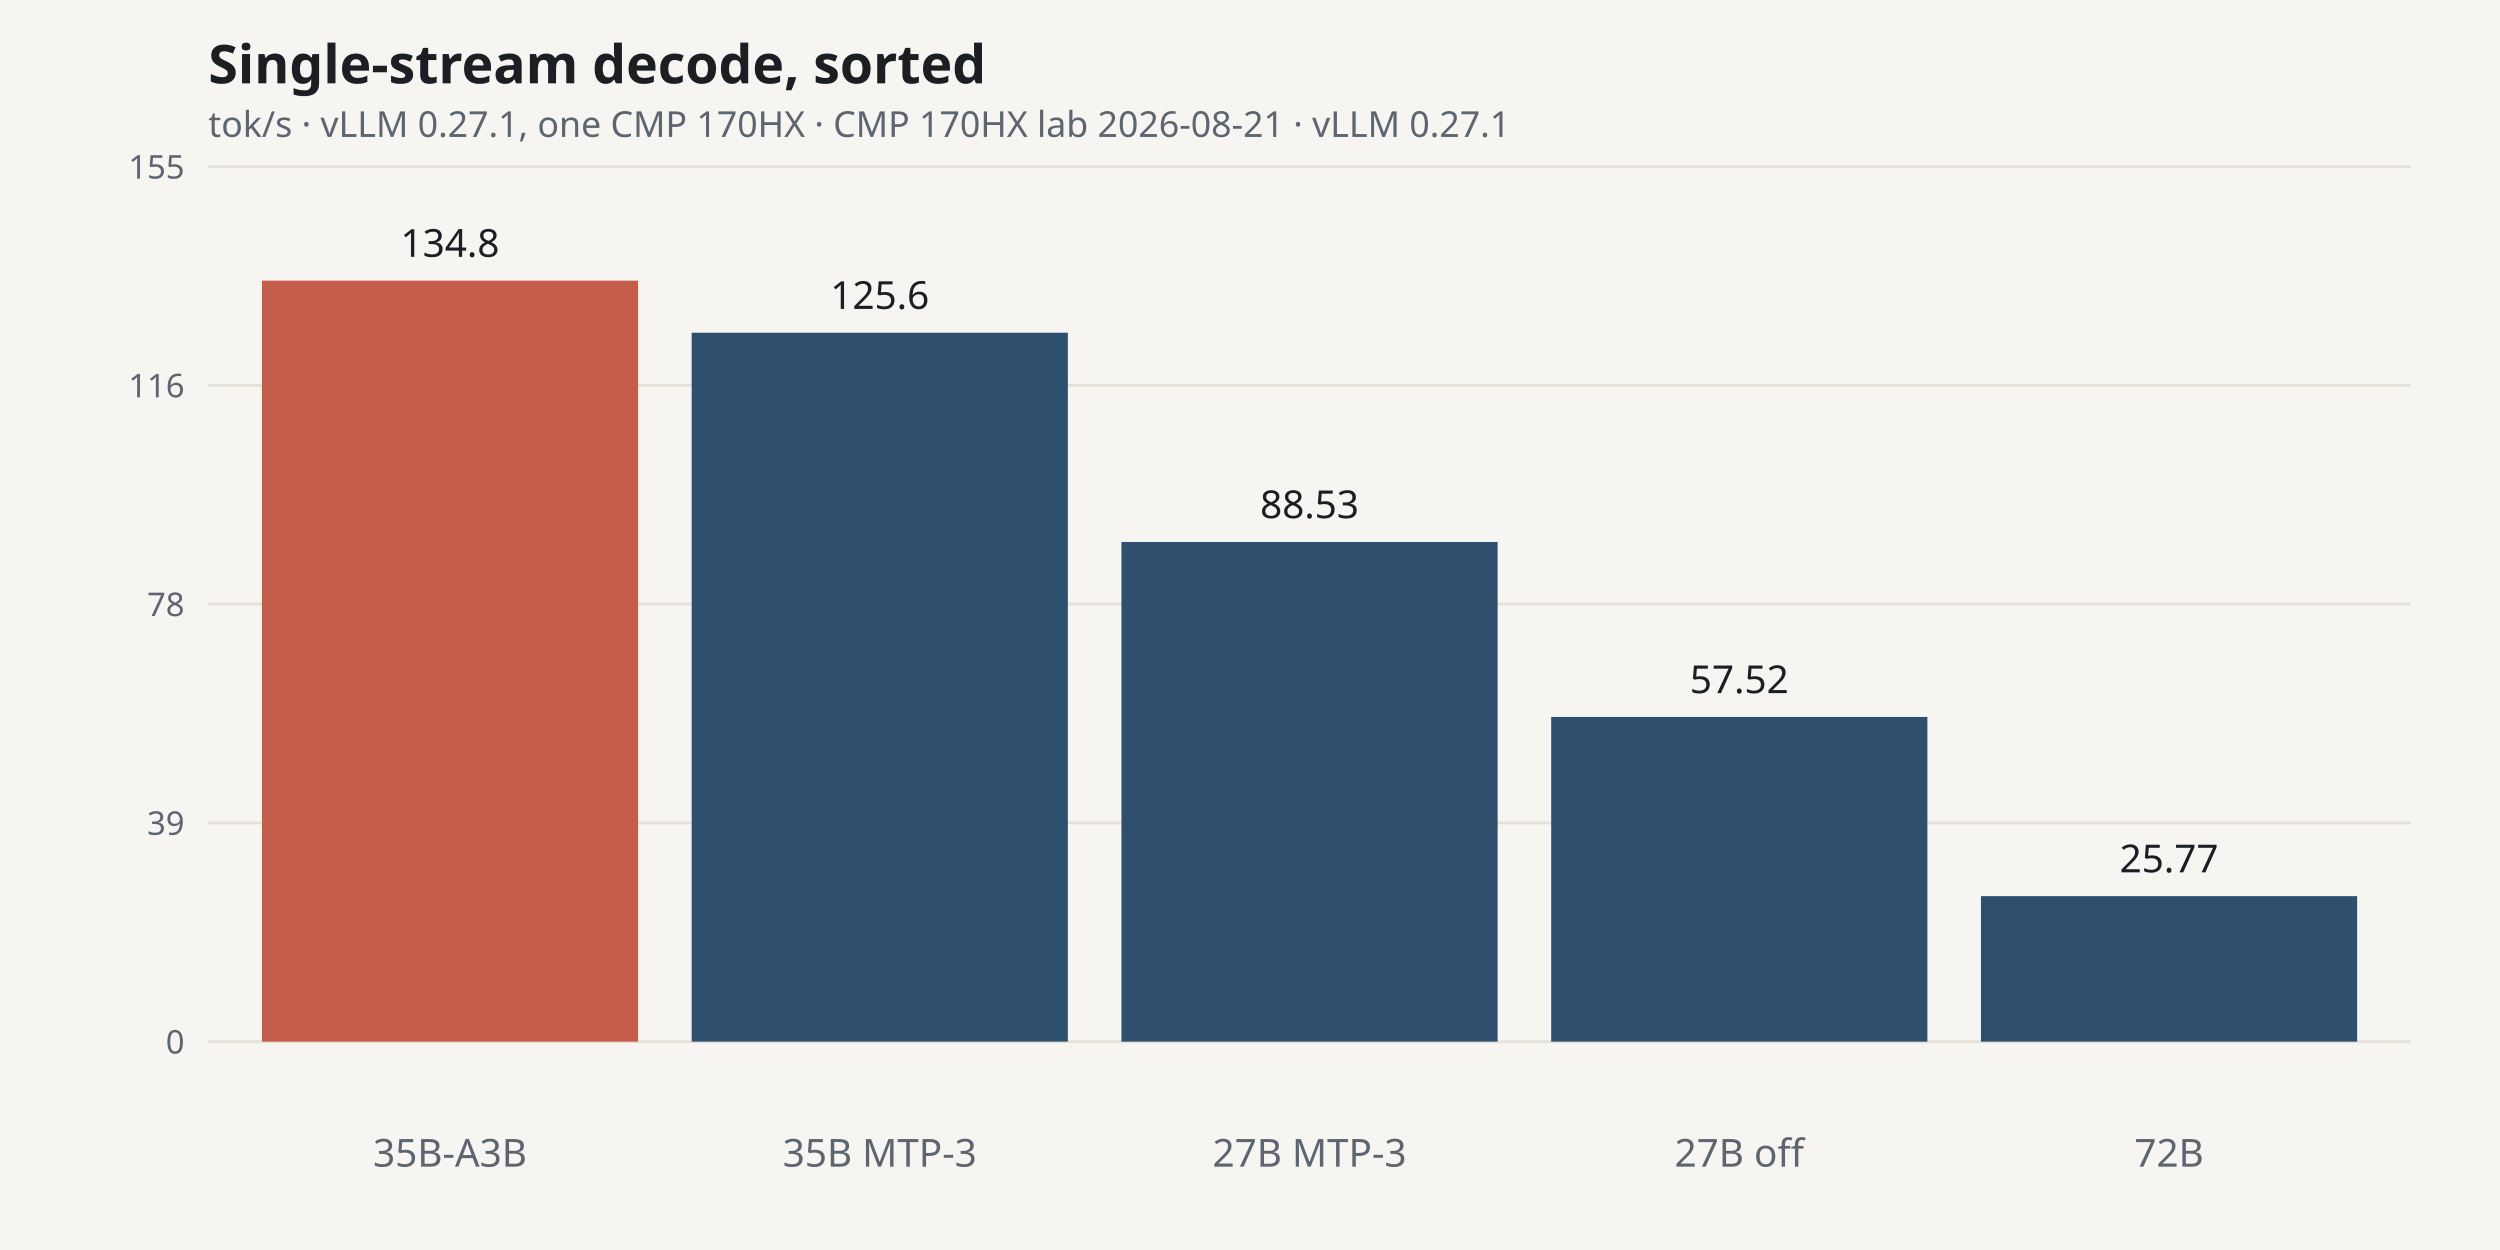
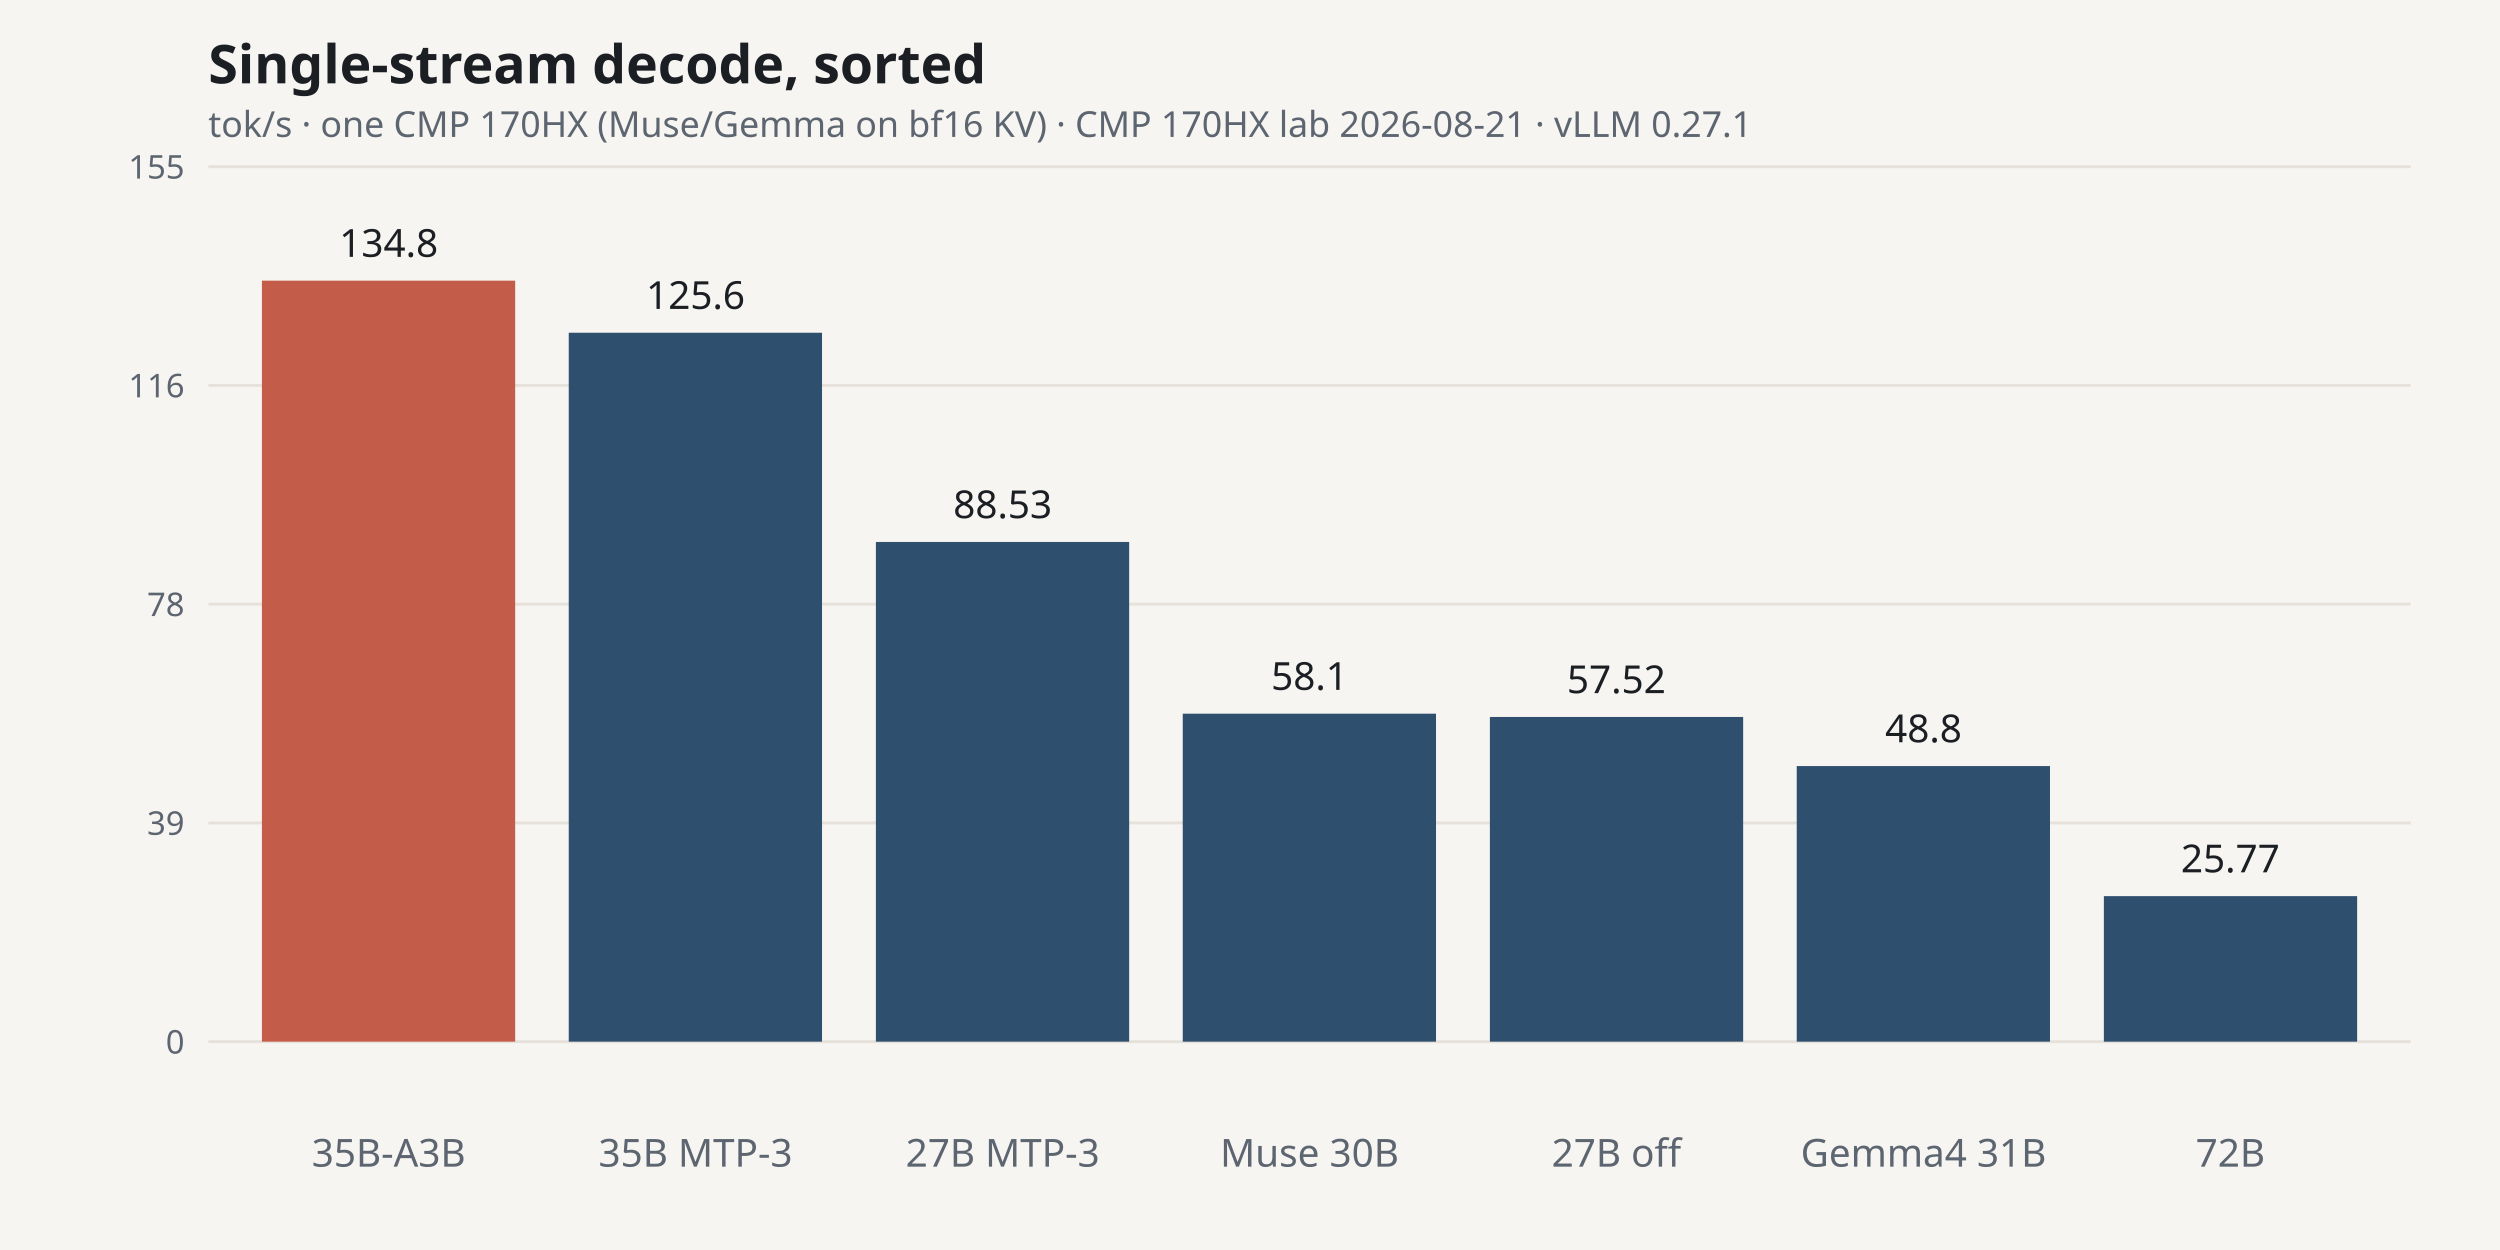
<svg xmlns="http://www.w3.org/2000/svg" width="840" height="420" viewBox="0 0 840 420">
  <rect width="840" height="420" fill="#f7f5f1" />
  <text x="70" y="28" font-size="18" font-weight="600" fill="#1b1f24" font-family="ui-sans-serif, system-ui, sans-serif">Single-stream decode, sorted</text>
-   <text x="70" y="46" font-size="12" fill="#5c6570" font-family="ui-sans-serif, system-ui, sans-serif">tok/s · vLLM 0.27.1, one CMP 170HX · CMP 170HX lab 2026-08-21 · vLLM 0.27.1</text>
+   <text x="70" y="46" font-size="12" fill="#5c6570" font-family="ui-sans-serif, system-ui, sans-serif">tok/s · one CMP 170HX (Muse/Gemma on bf16 KV) · CMP 170HX lab 2026-08-21 · vLLM 0.27.1</text>
  <line x1="70" y1="350.0" x2="810" y2="350.0" stroke="#e6e2db" />
  <text x="62" y="354.0" text-anchor="end" font-size="11" fill="#5c6570" font-family="ui-sans-serif, system-ui, sans-serif">0</text>
  <line x1="70" y1="276.5" x2="810" y2="276.5" stroke="#e6e2db" />
  <text x="62" y="280.5" text-anchor="end" font-size="11" fill="#5c6570" font-family="ui-sans-serif, system-ui, sans-serif">39</text>
  <line x1="70" y1="203.0" x2="810" y2="203.0" stroke="#e6e2db" />
  <text x="62" y="207.0" text-anchor="end" font-size="11" fill="#5c6570" font-family="ui-sans-serif, system-ui, sans-serif">78</text>
  <line x1="70" y1="129.5" x2="810" y2="129.5" stroke="#e6e2db" />
  <text x="62" y="133.5" text-anchor="end" font-size="11" fill="#5c6570" font-family="ui-sans-serif, system-ui, sans-serif">116</text>
  <line x1="70" y1="56.0" x2="810" y2="56.0" stroke="#e6e2db" />
  <text x="62" y="60.0" text-anchor="end" font-size="11" fill="#5c6570" font-family="ui-sans-serif, system-ui, sans-serif">155</text>
-   <rect x="88.0" y="94.3" width="126.4" height="255.7" fill="#c45c4a" />
-   <rect x="232.4" y="111.8" width="126.4" height="238.2" fill="#2f4f6f" />
-   <rect x="376.8" y="182.1" width="126.4" height="167.9" fill="#2f4f6f" />
-   <rect x="521.2" y="240.9" width="126.4" height="109.1" fill="#2f4f6f" />
-   <rect x="665.6" y="301.1" width="126.4" height="48.9" fill="#2f4f6f" />
-   <text x="151.2" y="86.3" text-anchor="middle" font-size="13" fill="#1b1f24" font-family="ui-sans-serif, system-ui, sans-serif">134.8</text>
-   <text x="151.2" y="392.0" text-anchor="middle" font-size="13" fill="#5c6570" font-family="ui-sans-serif, system-ui, sans-serif">35B-A3B</text>
-   <text x="295.6" y="103.8" text-anchor="middle" font-size="13" fill="#1b1f24" font-family="ui-sans-serif, system-ui, sans-serif">125.6</text>
-   <text x="295.6" y="392.0" text-anchor="middle" font-size="13" fill="#5c6570" font-family="ui-sans-serif, system-ui, sans-serif">35B MTP-3</text>
-   <text x="440.0" y="174.1" text-anchor="middle" font-size="13" fill="#1b1f24" font-family="ui-sans-serif, system-ui, sans-serif">88.53</text>
-   <text x="440.0" y="392.0" text-anchor="middle" font-size="13" fill="#5c6570" font-family="ui-sans-serif, system-ui, sans-serif">27B MTP-3</text>
-   <text x="584.4" y="232.9" text-anchor="middle" font-size="13" fill="#1b1f24" font-family="ui-sans-serif, system-ui, sans-serif">57.52</text>
-   <text x="584.4" y="392.0" text-anchor="middle" font-size="13" fill="#5c6570" font-family="ui-sans-serif, system-ui, sans-serif">27B off</text>
-   <text x="728.8" y="293.1" text-anchor="middle" font-size="13" fill="#1b1f24" font-family="ui-sans-serif, system-ui, sans-serif">25.77</text>
-   <text x="728.8" y="392.0" text-anchor="middle" font-size="13" fill="#5c6570" font-family="ui-sans-serif, system-ui, sans-serif">72B</text>
+   <rect x="88.0" y="94.3" width="85.1" height="255.7" fill="#c45c4a" />
+   <rect x="191.1" y="111.8" width="85.1" height="238.2" fill="#2f4f6f" />
+   <rect x="294.3" y="182.1" width="85.1" height="167.9" fill="#2f4f6f" />
+   <rect x="397.4" y="239.8" width="85.1" height="110.2" fill="#2f4f6f" />
+   <rect x="500.6" y="240.9" width="85.1" height="109.1" fill="#2f4f6f" />
+   <rect x="603.7" y="257.4" width="85.1" height="92.6" fill="#2f4f6f" />
+   <rect x="706.9" y="301.1" width="85.1" height="48.9" fill="#2f4f6f" />
+   <text x="130.6" y="86.3" text-anchor="middle" font-size="13" fill="#1b1f24" font-family="ui-sans-serif, system-ui, sans-serif">134.8</text>
+   <text x="130.6" y="392.0" text-anchor="middle" font-size="13" fill="#5c6570" font-family="ui-sans-serif, system-ui, sans-serif">35B-A3B</text>
+   <text x="233.7" y="103.8" text-anchor="middle" font-size="13" fill="#1b1f24" font-family="ui-sans-serif, system-ui, sans-serif">125.6</text>
+   <text x="233.7" y="392.0" text-anchor="middle" font-size="13" fill="#5c6570" font-family="ui-sans-serif, system-ui, sans-serif">35B MTP-3</text>
+   <text x="336.9" y="174.1" text-anchor="middle" font-size="13" fill="#1b1f24" font-family="ui-sans-serif, system-ui, sans-serif">88.53</text>
+   <text x="336.9" y="392.0" text-anchor="middle" font-size="13" fill="#5c6570" font-family="ui-sans-serif, system-ui, sans-serif">27B MTP-3</text>
+   <text x="440.0" y="231.8" text-anchor="middle" font-size="13" fill="#1b1f24" font-family="ui-sans-serif, system-ui, sans-serif">58.1</text>
+   <text x="440.0" y="392.0" text-anchor="middle" font-size="13" fill="#5c6570" font-family="ui-sans-serif, system-ui, sans-serif">Muse 30B</text>
+   <text x="543.1" y="232.9" text-anchor="middle" font-size="13" fill="#1b1f24" font-family="ui-sans-serif, system-ui, sans-serif">57.52</text>
+   <text x="543.1" y="392.0" text-anchor="middle" font-size="13" fill="#5c6570" font-family="ui-sans-serif, system-ui, sans-serif">27B off</text>
+   <text x="646.3" y="249.4" text-anchor="middle" font-size="13" fill="#1b1f24" font-family="ui-sans-serif, system-ui, sans-serif">48.8</text>
+   <text x="646.3" y="392.0" text-anchor="middle" font-size="13" fill="#5c6570" font-family="ui-sans-serif, system-ui, sans-serif">Gemma4 31B</text>
+   <text x="749.4" y="293.1" text-anchor="middle" font-size="13" fill="#1b1f24" font-family="ui-sans-serif, system-ui, sans-serif">25.77</text>
+   <text x="749.4" y="392.0" text-anchor="middle" font-size="13" fill="#5c6570" font-family="ui-sans-serif, system-ui, sans-serif">72B</text>
</svg>
